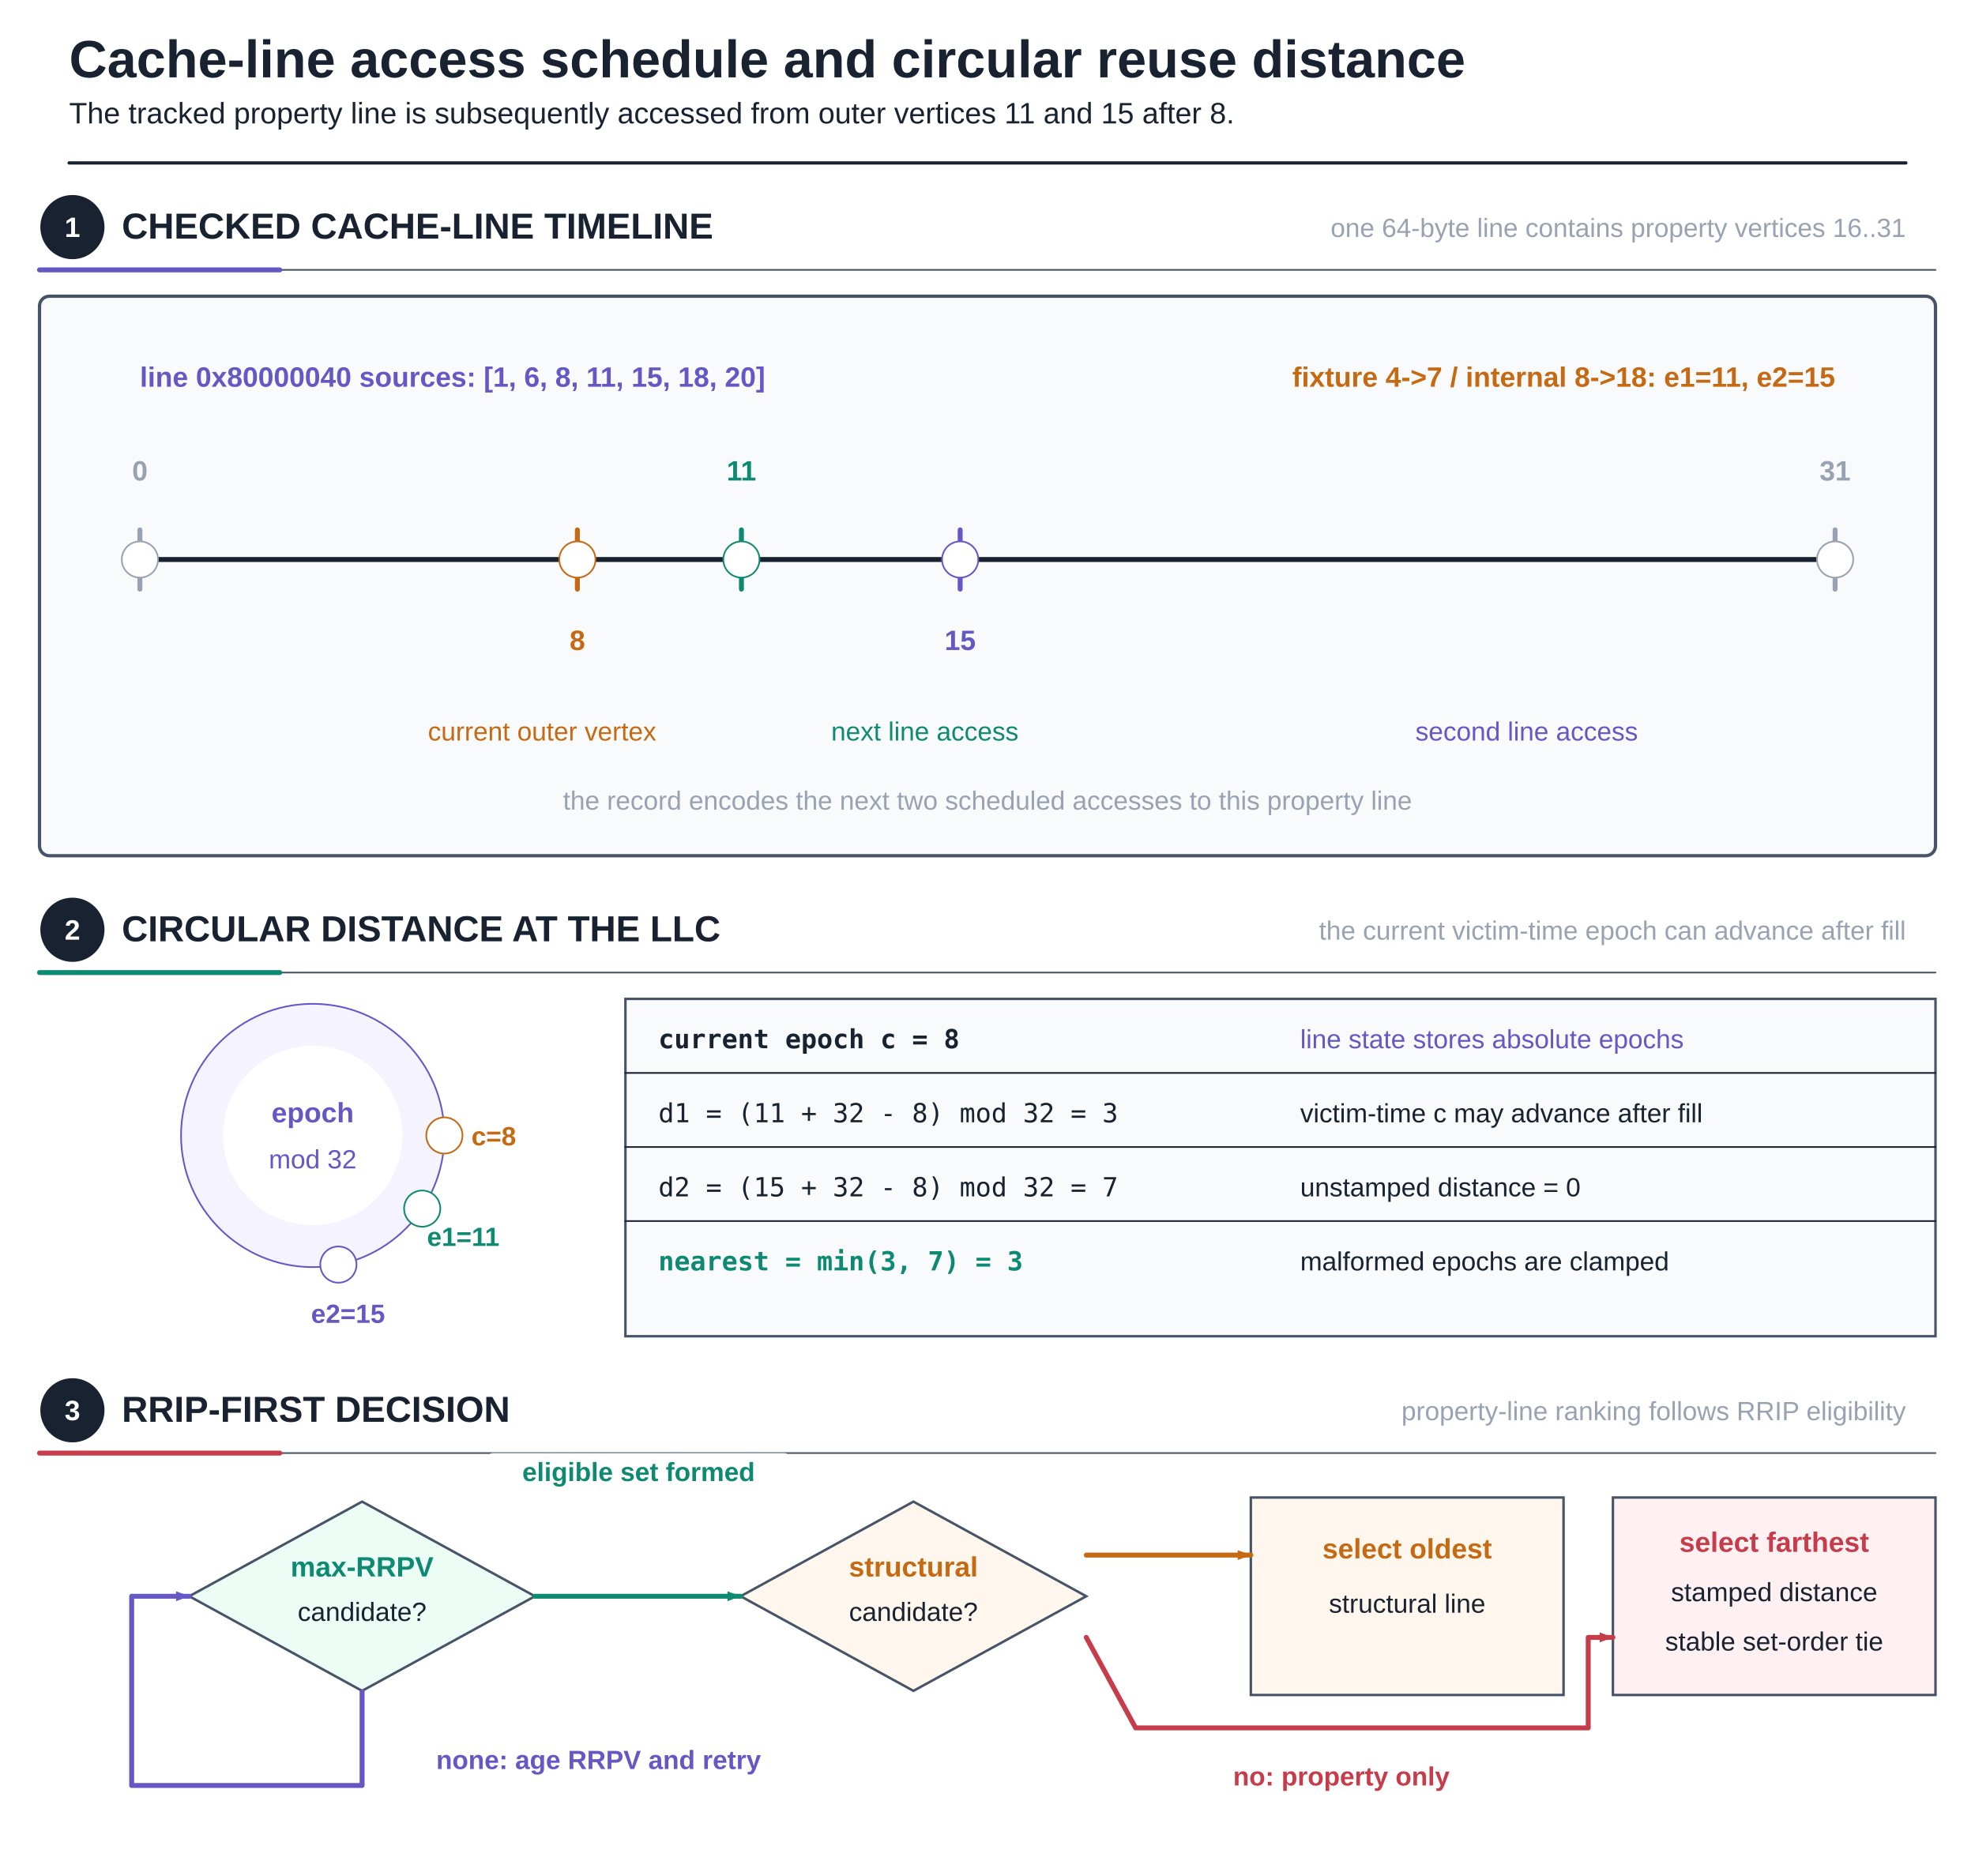
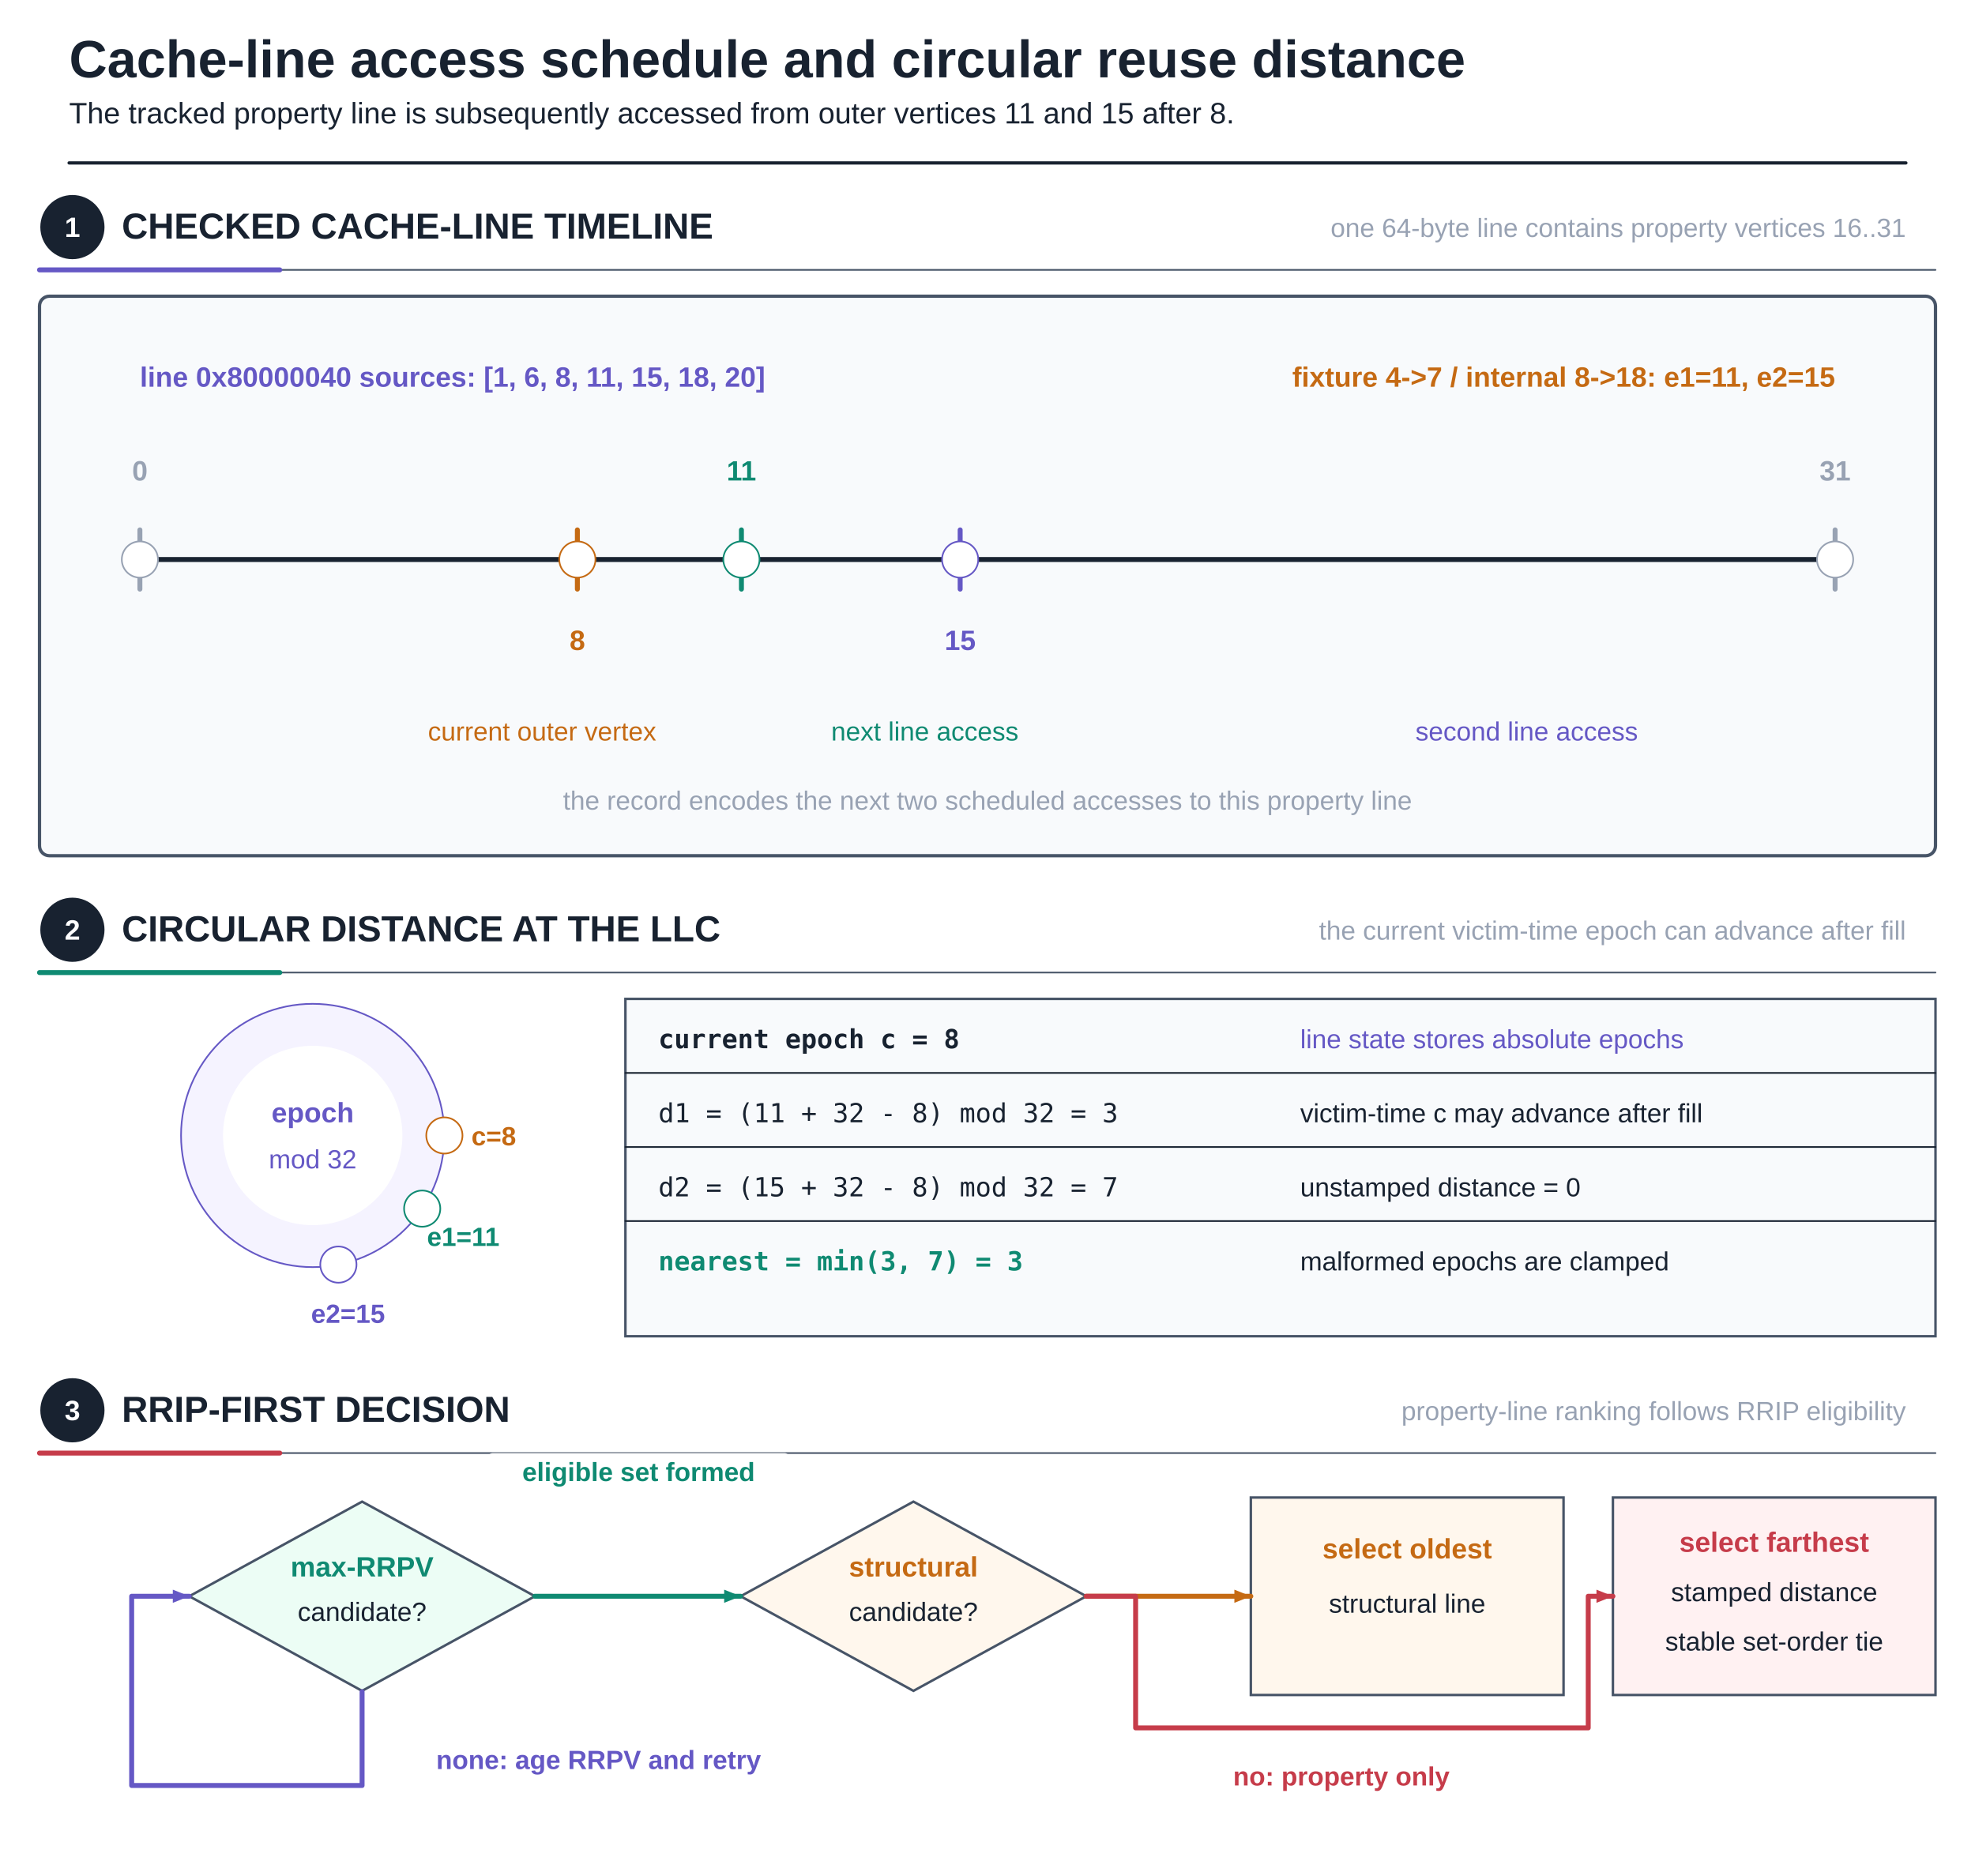
<svg xmlns="http://www.w3.org/2000/svg" width="1200" height="1140" viewBox="0 0 1200 1140" role="img" aria-labelledby="title desc" fill="#182230" data-figure-schema="ecg-public/v1">
  <defs>
-     <marker id="arrow-blue" viewBox="0 0 8 6" markerWidth="8" markerHeight="6" refX="8" refY="3" orient="auto" markerUnits="userSpaceOnUse">
-       <path d="M0 0 L8 3 L0 6 Z" fill="#2563EB" />
+     <marker id="arrow-blue" viewBox="0 0 10 8" markerWidth="11" markerHeight="8" refX="10" refY="4" orient="auto" markerUnits="userSpaceOnUse">
+       <path d="M0 0 L10 4 L0 8 Z" fill="#2563EB" />
    </marker>
-     <marker id="arrow-green" viewBox="0 0 8 6" markerWidth="8" markerHeight="6" refX="8" refY="3" orient="auto" markerUnits="userSpaceOnUse">
-       <path d="M0 0 L8 3 L0 6 Z" fill="#0F8A72" />
+     <marker id="arrow-green" viewBox="0 0 10 8" markerWidth="11" markerHeight="8" refX="10" refY="4" orient="auto" markerUnits="userSpaceOnUse">
+       <path d="M0 0 L10 4 L0 8 Z" fill="#0F8A72" />
    </marker>
-     <marker id="arrow-amber" viewBox="0 0 8 6" markerWidth="8" markerHeight="6" refX="8" refY="3" orient="auto" markerUnits="userSpaceOnUse">
-       <path d="M0 0 L8 3 L0 6 Z" fill="#C56A13" />
+     <marker id="arrow-amber" viewBox="0 0 10 8" markerWidth="11" markerHeight="8" refX="10" refY="4" orient="auto" markerUnits="userSpaceOnUse">
+       <path d="M0 0 L10 4 L0 8 Z" fill="#C56A13" />
    </marker>
-     <marker id="arrow-red" viewBox="0 0 8 6" markerWidth="8" markerHeight="6" refX="8" refY="3" orient="auto" markerUnits="userSpaceOnUse">
-       <path d="M0 0 L8 3 L0 6 Z" fill="#C63C4A" />
+     <marker id="arrow-red" viewBox="0 0 10 8" markerWidth="11" markerHeight="8" refX="10" refY="4" orient="auto" markerUnits="userSpaceOnUse">
+       <path d="M0 0 L10 4 L0 8 Z" fill="#C63C4A" />
    </marker>
-     <marker id="arrow-purple" viewBox="0 0 8 6" markerWidth="8" markerHeight="6" refX="8" refY="3" orient="auto" markerUnits="userSpaceOnUse">
-       <path d="M0 0 L8 3 L0 6 Z" fill="#6558C5" />
+     <marker id="arrow-purple" viewBox="0 0 10 8" markerWidth="11" markerHeight="8" refX="10" refY="4" orient="auto" markerUnits="userSpaceOnUse">
+       <path d="M0 0 L10 4 L0 8 Z" fill="#6558C5" />
    </marker>
-     <marker id="arrow-gray" viewBox="0 0 8 6" markerWidth="8" markerHeight="6" refX="8" refY="3" orient="auto" markerUnits="userSpaceOnUse">
-       <path d="M0 0 L8 3 L0 6 Z" fill="#98A2B3" />
+     <marker id="arrow-gray" viewBox="0 0 10 8" markerWidth="11" markerHeight="8" refX="10" refY="4" orient="auto" markerUnits="userSpaceOnUse">
+       <path d="M0 0 L10 4 L0 8 Z" fill="#98A2B3" />
    </marker>
-     <marker id="arrow-ink" viewBox="0 0 8 6" markerWidth="8" markerHeight="6" refX="8" refY="3" orient="auto" markerUnits="userSpaceOnUse">
-       <path d="M0 0 L8 3 L0 6 Z" fill="#182230" />
+     <marker id="arrow-ink" viewBox="0 0 10 8" markerWidth="11" markerHeight="8" refX="10" refY="4" orient="auto" markerUnits="userSpaceOnUse">
+       <path d="M0 0 L10 4 L0 8 Z" fill="#182230" />
    </marker>
    <style>
      :root { color-scheme: light dark; }
      @media (prefers-color-scheme: dark) {
        [fill="#FFFFFF"]{fill:#111827}[stroke="#FFFFFF"]{stroke:#111827}
        [fill="#F8FAFC"]{fill:#172033}[stroke="#F8FAFC"]{stroke:#172033}
        [fill="#EFF6FF"]{fill:#172554}[stroke="#EFF6FF"]{stroke:#172554}
        [fill="#ECFDF5"]{fill:#073B34}[stroke="#ECFDF5"]{stroke:#073B34}
        [fill="#FFF7ED"]{fill:#422A12}[stroke="#FFF7ED"]{stroke:#422A12}
        [fill="#FFF1F2"]{fill:#421B22}[stroke="#FFF1F2"]{stroke:#421B22}
        [fill="#F5F3FF"]{fill:#292349}[stroke="#F5F3FF"]{stroke:#292349}
        [fill="#182230"]{fill:#F8FAFC}[stroke="#182230"]{stroke:#F8FAFC}
        [fill="#475467"]{fill:#94A3B8}[stroke="#475467"]{stroke:#94A3B8}
        [fill="#98A2B3"]{fill:#A8B0BF}[stroke="#98A2B3"]{stroke:#A8B0BF}
        [fill="#2563EB"]{fill:#7FB0FF}[stroke="#2563EB"]{stroke:#7FB0FF}
        [fill="#0F8A72"]{fill:#5ED0B0}[stroke="#0F8A72"]{stroke:#5ED0B0}
        [fill="#C56A13"]{fill:#F0B36A}[stroke="#C56A13"]{stroke:#F0B36A}
        [fill="#6558C5"]{fill:#ADA4FF}[stroke="#6558C5"]{stroke:#ADA4FF}
        [fill="#C63C4A"]{fill:#F48B98}[stroke="#C63C4A"]{stroke:#F48B98}
      }
      .sans{font-family:"Liberation Sans","DejaVu Sans",Arial,sans-serif}
      .mono{font-family:"DejaVu Sans Mono","Liberation Mono",Consolas,monospace}
      .title{font-size:32px;font-weight:700}
      .subtitle{font-size:18px}
      .heading{font-size:22px;font-weight:700}
      .label{font-size:17px;font-weight:700}
      .body{font-size:16px}
</style>
  </defs>
  <rect x="0" y="0" width="1200" height="1140" fill="#FFFFFF" />
  <text x="42" y="47" text-anchor="start" class="sans title" fill="#182230" font-weight="700">Cache-line access schedule and circular reuse distance</text>
  <text x="42" y="75" text-anchor="start" class="sans subtitle" fill="#182230">The tracked property line is subsequently accessed from outer vertices 11 and 15 after 8.</text>
  <line x1="42" y1="99" x2="1158" y2="99" stroke="#182230" stroke-width="2" stroke-linecap="round" vector-effect="non-scaling-stroke" />
  <circle cx="44" cy="138" r="19" fill="#182230" stroke="#182230" stroke-width="1" />
  <text x="44" y="144" text-anchor="middle" class="sans label" fill="#FFFFFF" font-weight="700">1</text>
  <text x="74" y="145" text-anchor="start" class="sans heading" fill="#182230" font-weight="700">CHECKED CACHE-LINE TIMELINE</text>
  <text x="1158" y="144" text-anchor="end" class="sans body" fill="#98A2B3">one 64-byte line contains property vertices 16..31</text>
  <line x1="24" y1="164" x2="1176" y2="164" stroke="#475467" stroke-width="1" stroke-linecap="round" vector-effect="non-scaling-stroke" />
  <line x1="24" y1="164" x2="170" y2="164" stroke="#6558C5" stroke-width="3" stroke-linecap="round" vector-effect="non-scaling-stroke" />
  <rect x="24" y="180" width="1152" height="340" rx="6" fill="#F8FAFC" stroke="#475467" stroke-width="2" data-shape="rect" data-x="24" data-y="180" data-width="1152" data-height="340" />
  <line x1="85" y1="340" x2="1115" y2="340" stroke="#182230" stroke-width="3" stroke-linecap="round" vector-effect="non-scaling-stroke" />
  <line x1="85.0" y1="322" x2="85.0" y2="358" stroke="#98A2B3" stroke-width="3" stroke-linecap="round" vector-effect="non-scaling-stroke" />
  <circle cx="85.0" cy="340" r="11" fill="#FFFFFF" stroke="#98A2B3" stroke-width="1" />
  <text x="85.0" y="292" text-anchor="middle" class="sans label" fill="#98A2B3" font-weight="700">0</text>
  <line x1="350.806" y1="322" x2="350.806" y2="358" stroke="#C56A13" stroke-width="3" stroke-linecap="round" vector-effect="non-scaling-stroke" />
  <circle cx="350.806" cy="340" r="11" fill="#FFFFFF" stroke="#C56A13" stroke-width="1" />
  <text x="350.806" y="395" text-anchor="middle" class="sans label" fill="#C56A13" font-weight="700">8</text>
  <line x1="450.484" y1="322" x2="450.484" y2="358" stroke="#0F8A72" stroke-width="3" stroke-linecap="round" vector-effect="non-scaling-stroke" />
  <circle cx="450.484" cy="340" r="11" fill="#FFFFFF" stroke="#0F8A72" stroke-width="1" />
  <text x="450.484" y="292" text-anchor="middle" class="sans label" fill="#0F8A72" font-weight="700">11</text>
  <line x1="583.387" y1="322" x2="583.387" y2="358" stroke="#6558C5" stroke-width="3" stroke-linecap="round" vector-effect="non-scaling-stroke" />
  <circle cx="583.387" cy="340" r="11" fill="#FFFFFF" stroke="#6558C5" stroke-width="1" />
  <text x="583.387" y="395" text-anchor="middle" class="sans label" fill="#6558C5" font-weight="700">15</text>
  <line x1="1115.0" y1="322" x2="1115.0" y2="358" stroke="#98A2B3" stroke-width="3" stroke-linecap="round" vector-effect="non-scaling-stroke" />
  <circle cx="1115.0" cy="340" r="11" fill="#FFFFFF" stroke="#98A2B3" stroke-width="1" />
  <text x="1115.0" y="292" text-anchor="middle" class="sans label" fill="#98A2B3" font-weight="700">31</text>
  <text x="85" y="235" text-anchor="start" class="sans label" fill="#6558C5" font-weight="700">line 0x80000040 sources: [1, 6, 8, 11, 15, 18, 20]</text>
  <text x="1115" y="235" text-anchor="end" class="sans label" fill="#C56A13" font-weight="700">fixture 4-&gt;7 / internal 8-&gt;18: e1=11, e2=15</text>
  <text x="260" y="450" text-anchor="start" class="sans body" fill="#C56A13">current outer vertex</text>
  <text x="505" y="450" text-anchor="start" class="sans body" fill="#0F8A72">next line access</text>
  <text x="860" y="450" text-anchor="start" class="sans body" fill="#6558C5">second line access</text>
  <text x="600" y="492" text-anchor="middle" class="sans body" fill="#98A2B3">the record encodes the next two scheduled accesses to this property line</text>
  <circle cx="44" cy="565" r="19" fill="#182230" stroke="#182230" stroke-width="1" />
  <text x="44" y="571" text-anchor="middle" class="sans label" fill="#FFFFFF" font-weight="700">2</text>
  <text x="74" y="572" text-anchor="start" class="sans heading" fill="#182230" font-weight="700">CIRCULAR DISTANCE AT THE LLC</text>
  <text x="1158" y="571" text-anchor="end" class="sans body" fill="#98A2B3">the current victim-time epoch can advance after fill</text>
  <line x1="24" y1="591" x2="1176" y2="591" stroke="#475467" stroke-width="1" stroke-linecap="round" vector-effect="non-scaling-stroke" />
  <line x1="24" y1="591" x2="170" y2="591" stroke="#0F8A72" stroke-width="3" stroke-linecap="round" vector-effect="non-scaling-stroke" />
  <circle cx="190" cy="690" r="80" fill="#F5F3FF" stroke="#6558C5" stroke-width="1" />
  <circle cx="190" cy="690" r="54" fill="#FFFFFF" stroke="#FFFFFF" stroke-width="1" />
  <text x="190" y="682" text-anchor="middle" class="sans label" fill="#6558C5" font-weight="700">epoch</text>
  <text x="190" y="710" text-anchor="middle" class="sans body" fill="#6558C5">mod 32</text>
  <circle cx="270.0" cy="690.0" r="11" fill="#FFFFFF" stroke="#C56A13" stroke-width="1" />
  <text x="300.0" y="696.0" text-anchor="middle" class="sans body" fill="#C56A13" font-weight="700">c=8</text>
  <circle cx="256.518" cy="734.446" r="11" fill="#FFFFFF" stroke="#0F8A72" stroke-width="1" />
  <text x="281.462" y="757.113" text-anchor="middle" class="sans body" fill="#0F8A72" font-weight="700">e1=11</text>
  <circle cx="205.607" cy="768.463" r="11" fill="#FFFFFF" stroke="#6558C5" stroke-width="1" />
  <text x="211.46" y="803.886" text-anchor="middle" class="sans body" fill="#6558C5" font-weight="700">e2=15</text>
  <rect x="380" y="607" width="796" height="205" rx="0" fill="#F8FAFC" stroke="#475467" stroke-width="1.5" data-shape="rect" data-x="380" data-y="607" data-width="796" data-height="205" />
  <line x1="380" y1="652" x2="1176" y2="652" stroke="#182230" stroke-width="1" stroke-linecap="round" vector-effect="non-scaling-stroke" />
  <line x1="380" y1="697" x2="1176" y2="697" stroke="#182230" stroke-width="1" stroke-linecap="round" vector-effect="non-scaling-stroke" />
  <line x1="380" y1="742" x2="1176" y2="742" stroke="#182230" stroke-width="1" stroke-linecap="round" vector-effect="non-scaling-stroke" />
  <text x="400" y="637" text-anchor="start" class="mono body" fill="#182230" font-weight="700">current epoch c = 8</text>
  <text x="400" y="682" text-anchor="start" class="mono body" fill="#182230">d1 = (11 + 32 - 8) mod 32 = 3</text>
  <text x="400" y="727" text-anchor="start" class="mono body" fill="#182230">d2 = (15 + 32 - 8) mod 32 = 7</text>
  <text x="400" y="772" text-anchor="start" class="mono body" fill="#0F8A72" font-weight="700">nearest = min(3, 7) = 3</text>
  <text x="790" y="637" text-anchor="start" class="sans body" fill="#6558C5">line state stores absolute epochs</text>
  <text x="790" y="682" text-anchor="start" class="sans body" fill="#182230">victim-time c may advance after fill</text>
  <text x="790" y="727" text-anchor="start" class="sans body" fill="#182230">unstamped distance = 0</text>
  <text x="790" y="772" text-anchor="start" class="sans body" fill="#182230">malformed epochs are clamped</text>
  <circle cx="44" cy="857" r="19" fill="#182230" stroke="#182230" stroke-width="1" />
  <text x="44" y="863" text-anchor="middle" class="sans label" fill="#FFFFFF" font-weight="700">3</text>
  <text x="74" y="864" text-anchor="start" class="sans heading" fill="#182230" font-weight="700">RRIP-FIRST DECISION</text>
  <text x="1158" y="863" text-anchor="end" class="sans body" fill="#98A2B3">property-line ranking follows RRIP eligibility</text>
  <line x1="24" y1="883" x2="1176" y2="883" stroke="#475467" stroke-width="1" stroke-linecap="round" vector-effect="non-scaling-stroke" />
  <line x1="24" y1="883" x2="170" y2="883" stroke="#C63C4A" stroke-width="3" stroke-linecap="round" vector-effect="non-scaling-stroke" />
  <polygon points="220,912.5 325.0,970 220,1027.5 115.0,970" fill="#ECFDF5" stroke="#475467" stroke-width="1.5" data-shape="diamond" data-cx="220" data-cy="970" data-width="210" data-height="115" />
  <text x="220" y="958" text-anchor="middle" class="sans label" fill="#0F8A72" font-weight="700">max-RRPV</text>
  <text x="220" y="985" text-anchor="middle" class="sans body" fill="#182230">candidate?</text>
  <polygon points="555,912.5 660.0,970 555,1027.5 450.0,970" fill="#FFF7ED" stroke="#475467" stroke-width="1.5" data-shape="diamond" data-cx="555" data-cy="970" data-width="210" data-height="115" />
  <text x="555" y="958" text-anchor="middle" class="sans label" fill="#C56A13" font-weight="700">structural</text>
  <text x="555" y="985" text-anchor="middle" class="sans body" fill="#182230">candidate?</text>
  <rect x="760" y="910" width="190" height="120" rx="0" fill="#FFF7ED" stroke="#475467" stroke-width="1.5" data-shape="rect" data-x="760" data-y="910" data-width="190" data-height="120" />
  <text x="855" y="947" text-anchor="middle" class="sans label" fill="#C56A13" font-weight="700">select oldest</text>
  <text x="855" y="980" text-anchor="middle" class="sans body" fill="#182230">structural line</text>
  <rect x="980" y="910" width="196" height="120" rx="0" fill="#FFF1F2" stroke="#475467" stroke-width="1.5" data-shape="rect" data-x="980" data-y="910" data-width="196" data-height="120" />
  <text x="1078" y="943" text-anchor="middle" class="sans label" fill="#C63C4A" font-weight="700">select farthest</text>
  <text x="1078" y="973" text-anchor="middle" class="sans body" fill="#182230">stamped distance</text>
  <text x="1078" y="1003" text-anchor="middle" class="sans body" fill="#182230">stable set-order tie</text>
  <path d="M325 970 L450 970" fill="none" stroke="#0F8A72" stroke-width="3" stroke-linecap="round" stroke-linejoin="round" vector-effect="non-scaling-stroke" marker-end="url(#arrow-green)" data-flow-kind="control" data-flow-underlay="false" data-flow-label="eligible set formed" />
  <rect x="296.36" y="883.00" width="183.28" height="22" rx="3" fill="#FFFFFF" fill-opacity="0.96" data-label-background="true" />
  <text x="388" y="900" text-anchor="middle" class="sans body" fill="#0F8A72" font-weight="700">eligible set formed</text>
-   <path d="M660 945 L760 945" fill="none" stroke="#C56A13" stroke-width="3" stroke-linecap="round" stroke-linejoin="round" vector-effect="non-scaling-stroke" marker-end="url(#arrow-amber)" data-flow-kind="control" data-flow-underlay="false" data-flow-label="structural" />
-   <path d="M660 995 L690 1050 L965 1050 L965 995 L980 995" fill="none" stroke="#C63C4A" stroke-width="3" stroke-linecap="round" stroke-linejoin="round" vector-effect="non-scaling-stroke" marker-end="url(#arrow-red)" data-flow-kind="control" data-flow-underlay="false" data-flow-label="no: property only" />
+   <path d="M660 970 L760 970" fill="none" stroke="#C56A13" stroke-width="3" stroke-linecap="round" stroke-linejoin="round" vector-effect="non-scaling-stroke" marker-end="url(#arrow-amber)" data-flow-kind="control" data-flow-underlay="false" data-flow-label="structural" />
+   <path d="M660 970 L690 970 L690 1050 L965 1050 L965 970 L980 970" fill="none" stroke="#C63C4A" stroke-width="3" stroke-linecap="round" stroke-linejoin="round" vector-effect="non-scaling-stroke" marker-end="url(#arrow-red)" data-flow-kind="control" data-flow-underlay="false" data-flow-label="no: property only" />
  <rect x="732.48" y="1068.00" width="165.04" height="22" rx="3" fill="#FFFFFF" fill-opacity="0.96" data-label-background="true" />
  <text x="815" y="1085" text-anchor="middle" class="sans body" fill="#C63C4A" font-weight="700">no: property only</text>
  <path d="M220 1028 L220 1085 L80 1085 L80 970 L115 970" fill="none" stroke="#6558C5" stroke-width="3" stroke-linecap="round" stroke-linejoin="round" vector-effect="non-scaling-stroke" marker-end="url(#arrow-purple)" data-flow-kind="loop" data-flow-underlay="false" data-flow-label="none: age RRPV and retry" />
  <rect x="260.00" y="1058.00" width="228.88" height="22" rx="3" fill="#FFFFFF" fill-opacity="0.96" data-label-background="true" />
  <text x="265" y="1075" text-anchor="start" class="sans body" fill="#6558C5" font-weight="700">none: age RRPV and retry</text>
</svg>
